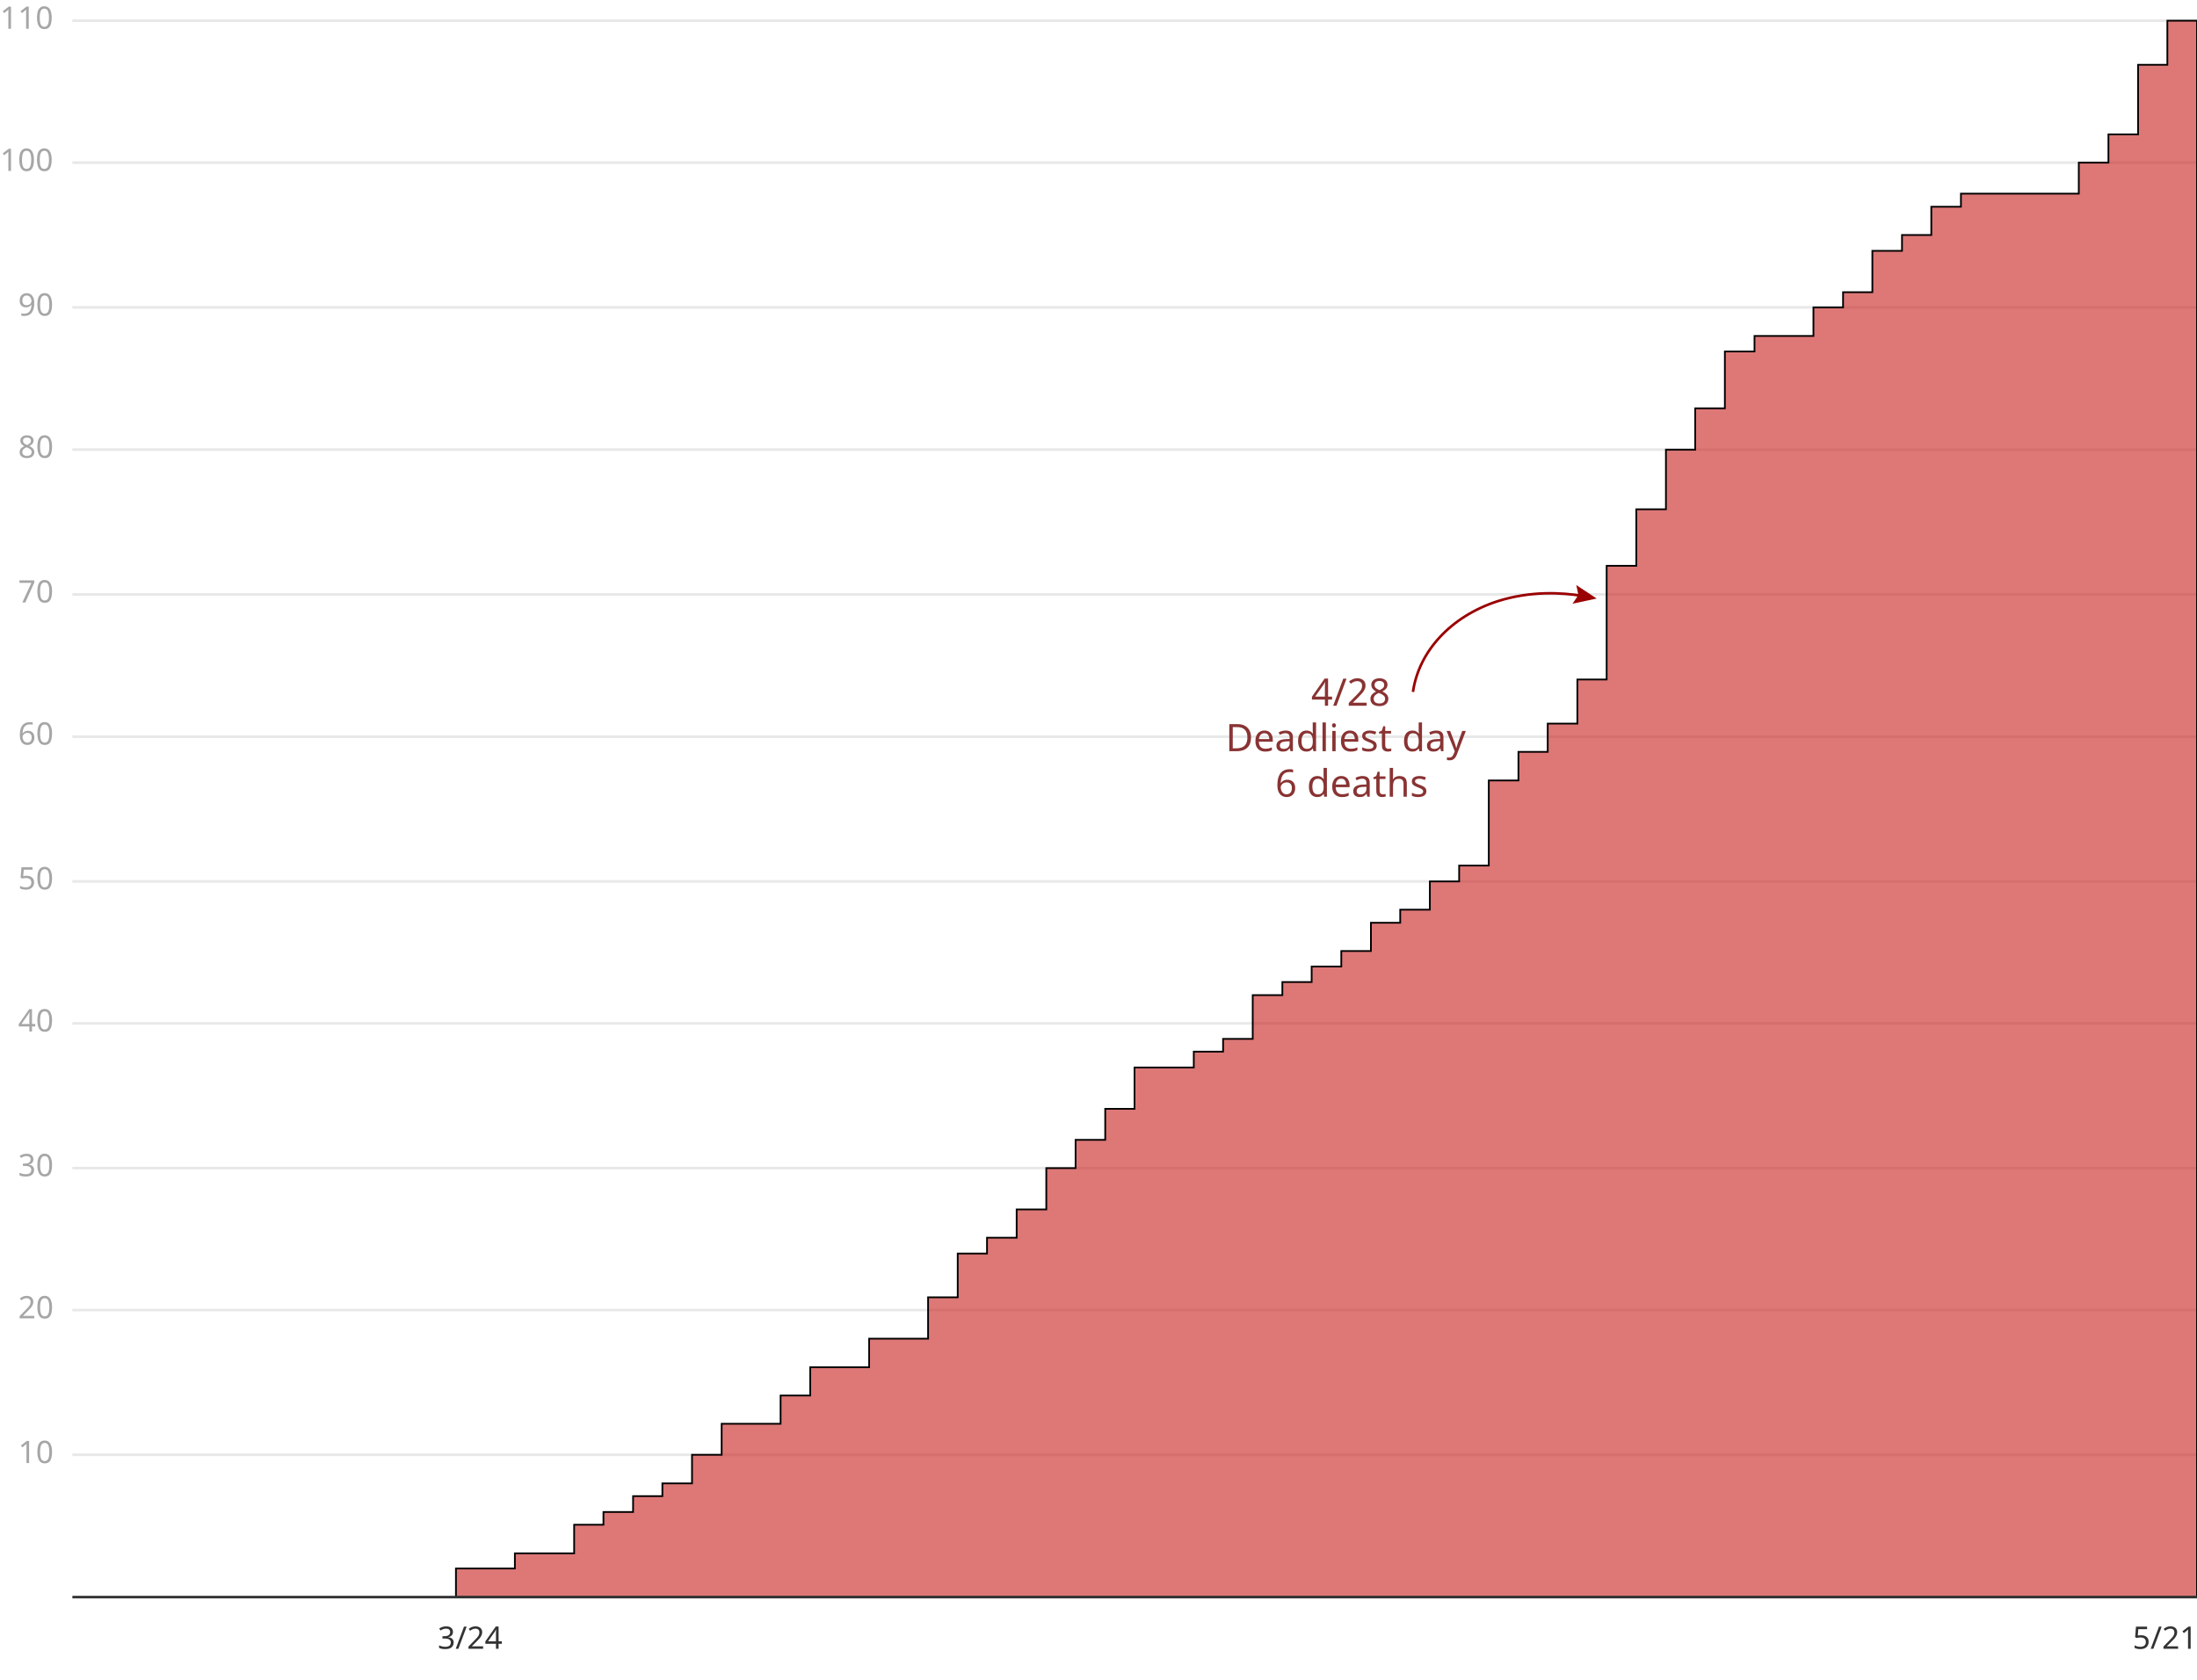
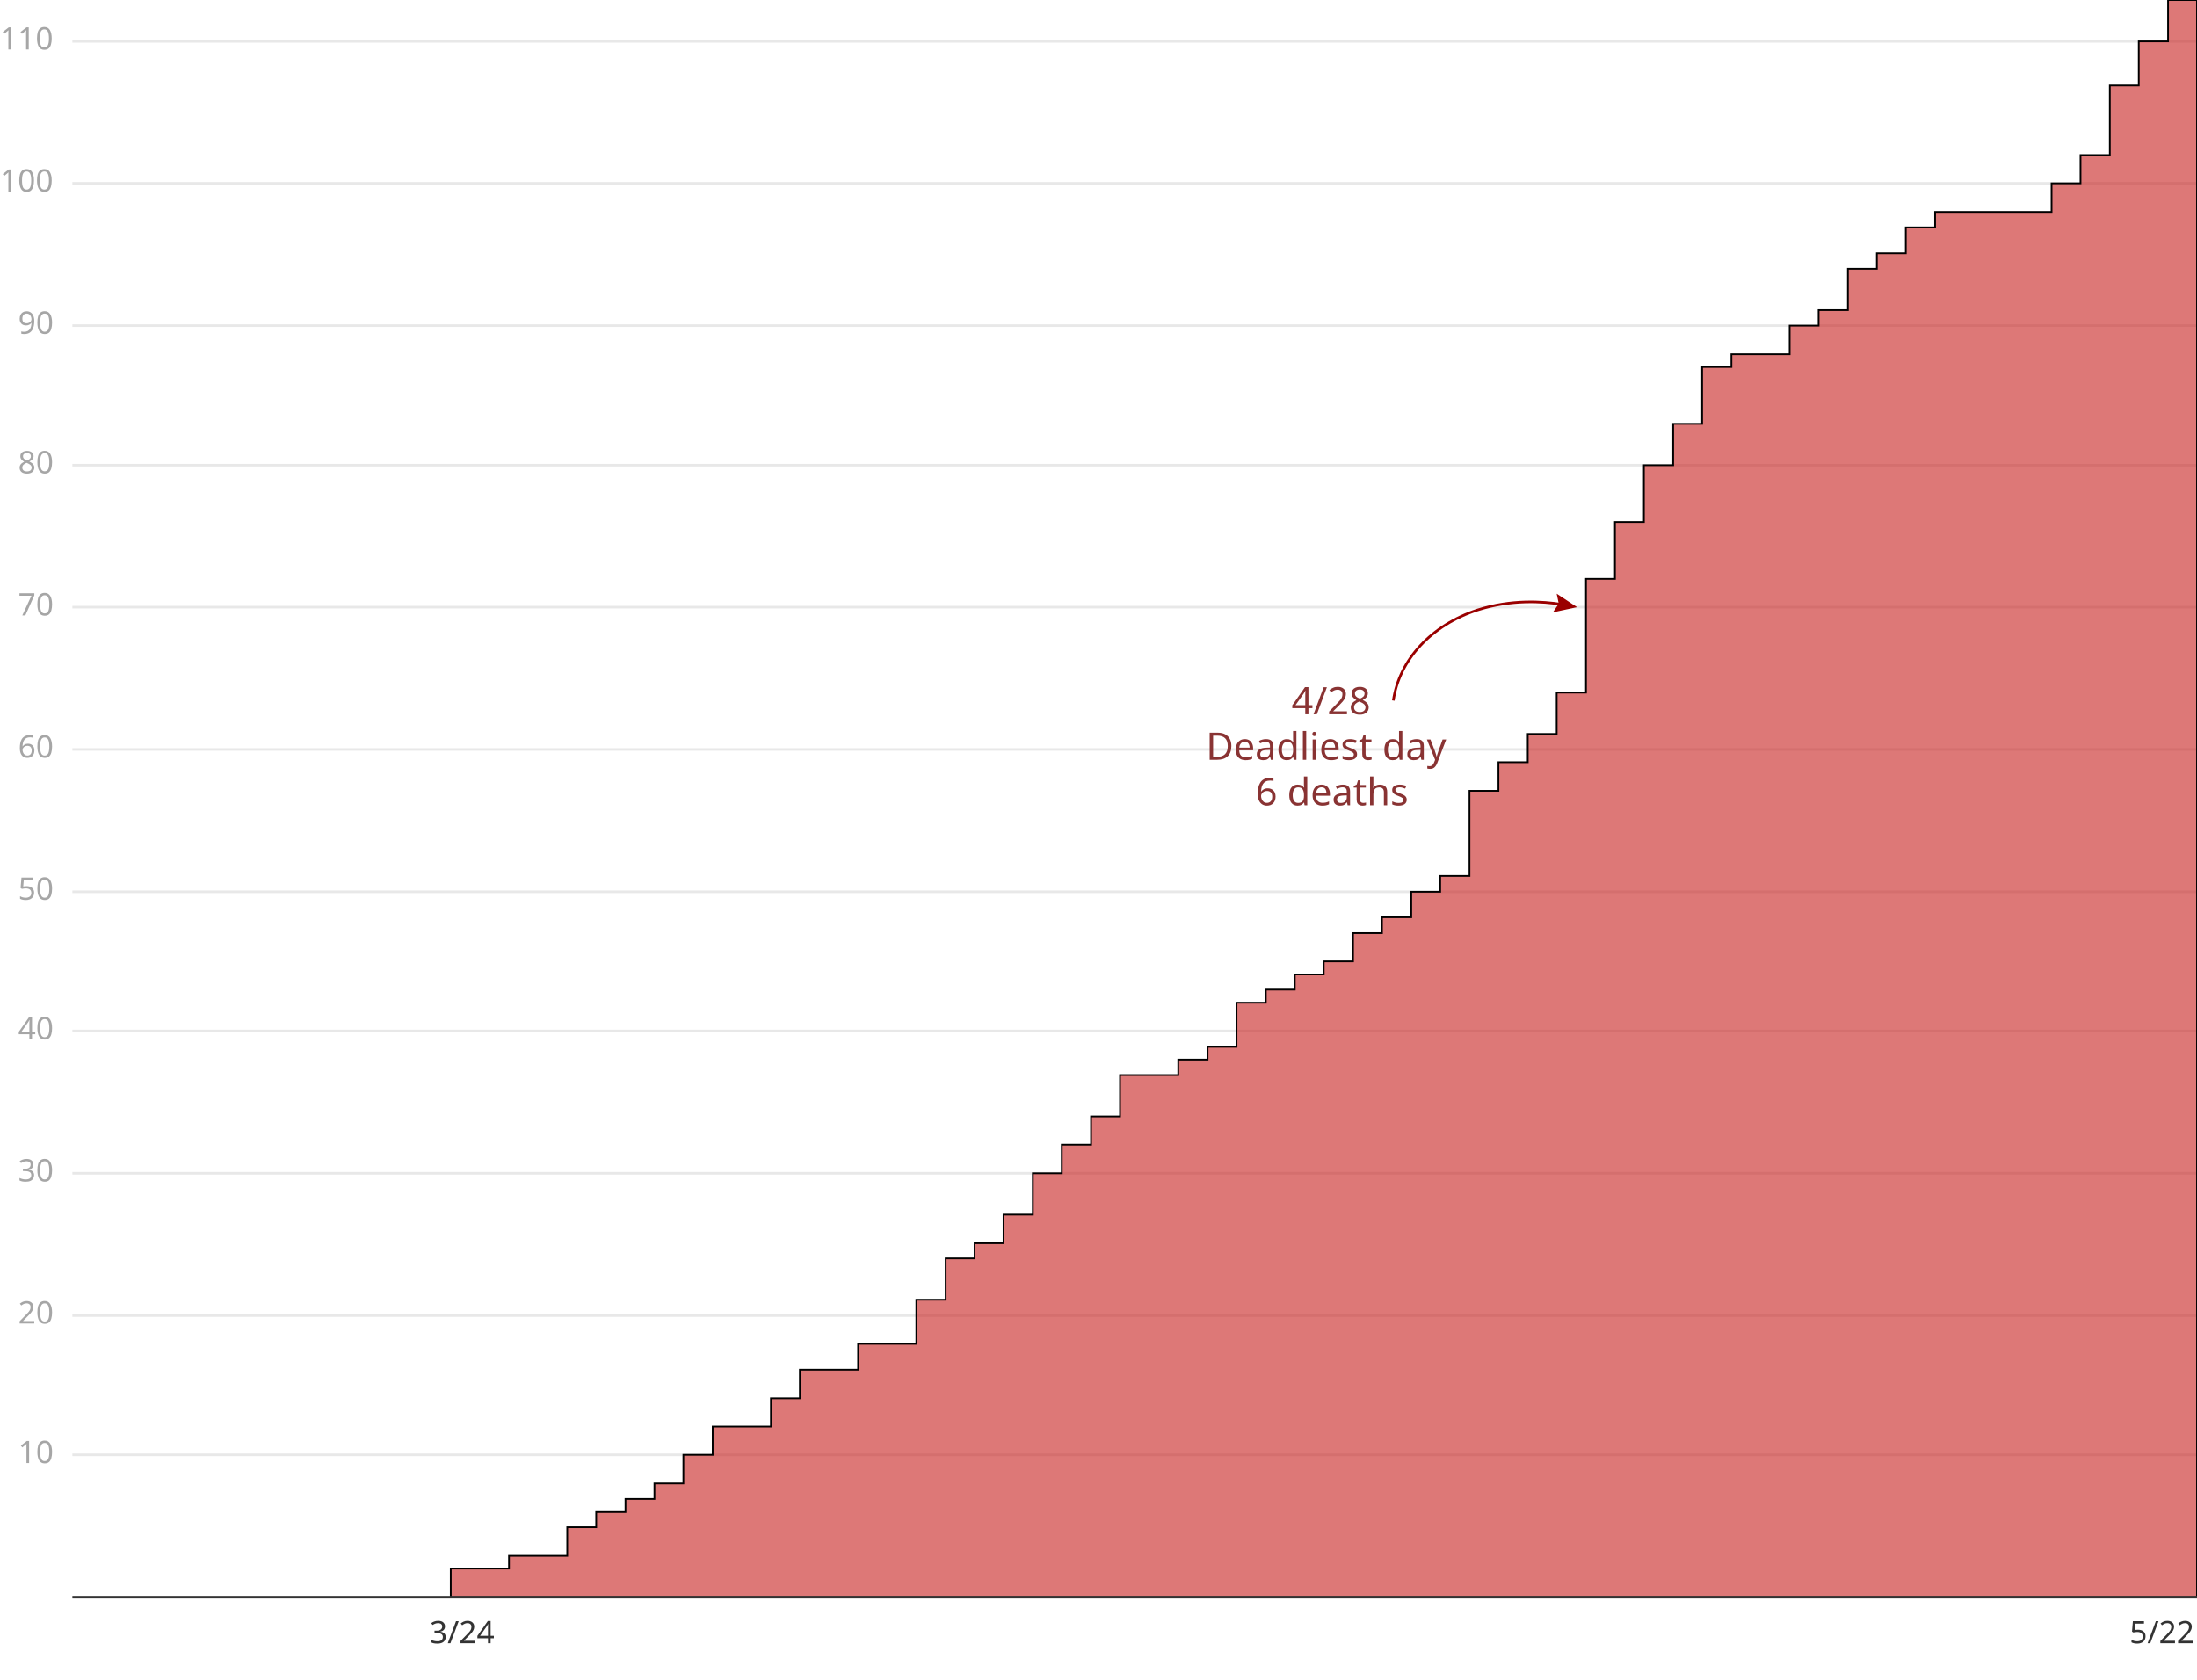
<svg xmlns="http://www.w3.org/2000/svg" xmlns:xlink="http://www.w3.org/1999/xlink" version="1.1" id="Layer_1" x="0px" y="0px" viewBox="0 0 637.5 487.5" style="enable-background:new 0 0 637.5 487.5;" xml:space="preserve">
  <style type="text/css">
	.st0{clip-path:url(#SVGID_2_);}
	.st1{clip-path:url(#SVGID_4_);fill:none;stroke:#E8E8E8;stroke-width:0.75;stroke-miterlimit:10;}
	.st2{clip-path:url(#SVGID_4_);fill:#C71E1D;}
	.st3{clip-path:url(#SVGID_4_);fill:#C71E1D;fill-opacity:0.6;stroke:#000000;stroke-width:0.5;stroke-miterlimit:10;}
	.st4{clip-path:url(#SVGID_4_);fill:none;stroke:#333333;stroke-width:0.75;stroke-miterlimit:10;}
	.st5{fill:#A6A6A6;}
	.st6{font-family:'Roboto-Regular';}
	.st7{font-size:9px;}
- 	.st8{fill:#333333;}
- 	.st9{fill:none;stroke:#9A0000;stroke-width:0.75;stroke-miterlimit:10;}
- 	.st10{fill:#9A0000;}
- 	.st11{fill:#893333;}
- 	.st12{font-family:'ArialMT';}
- 	.st13{font-size:11px;}
- 	.st14{font-family:'Arial-BoldMT';}
+ 	.st8{fill:none;stroke:#9A0000;stroke-width:0.75;stroke-miterlimit:10;}
+ 	.st9{fill:#9A0000;}
+ 	.st10{fill:#893333;}
+ 	.st11{font-family:'ArialMT';}
+ 	.st12{font-size:11px;}
+ 	.st13{font-family:'Arial-BoldMT';}
+ 	.st14{fill:#333333;}
</style>
  <g>
    <defs>
      <rect id="SVGID_1_" width="637.5" height="487.5" />
    </defs>
    <clipPath id="SVGID_2_">
      <use xlink:href="#SVGID_1_" style="overflow:visible;" />
    </clipPath>
    <g class="st0">
      <defs>
        <rect id="SVGID_3_" width="637.5" height="483" />
      </defs>
      <clipPath id="SVGID_4_">
        <use xlink:href="#SVGID_3_" style="overflow:visible;" />
      </clipPath>
-       <line class="st1" x1="21" y1="6" x2="637.5" y2="6" />
-       <line class="st1" x1="21" y1="47.2" x2="637.5" y2="47.2" />
-       <line class="st1" x1="21" y1="89.2" x2="637.5" y2="89.2" />
-       <line class="st1" x1="21" y1="130.5" x2="637.5" y2="130.5" />
-       <line class="st1" x1="21" y1="172.5" x2="637.5" y2="172.5" />
-       <line class="st1" x1="21" y1="213.8" x2="637.5" y2="213.8" />
-       <line class="st1" x1="21" y1="255.8" x2="637.5" y2="255.8" />
-       <line class="st1" x1="21" y1="297" x2="637.5" y2="297" />
-       <line class="st1" x1="21" y1="339" x2="637.5" y2="339" />
-       <line class="st1" x1="21" y1="380.2" x2="637.5" y2="380.2" />
+       <line class="st1" x1="21" y1="12" x2="637.5" y2="12" />
+       <line class="st1" x1="21" y1="53.2" x2="637.5" y2="53.2" />
+       <line class="st1" x1="21" y1="94.5" x2="637.5" y2="94.5" />
+       <line class="st1" x1="21" y1="135" x2="637.5" y2="135" />
+       <line class="st1" x1="21" y1="176.2" x2="637.5" y2="176.2" />
+       <line class="st1" x1="21" y1="217.5" x2="637.5" y2="217.5" />
+       <line class="st1" x1="21" y1="258.8" x2="637.5" y2="258.8" />
+       <line class="st1" x1="21" y1="299.2" x2="637.5" y2="299.2" />
+       <line class="st1" x1="21" y1="340.5" x2="637.5" y2="340.5" />
+       <line class="st1" x1="21" y1="381.8" x2="637.5" y2="381.8" />
      <line class="st1" x1="21" y1="422.2" x2="637.5" y2="422.2" />
-       <path class="st2" d="M21,463.5h8.6H21z" />
-       <path class="st2" d="M29.6,463.5h8.6H29.6z" />
-       <path class="st2" d="M38.1,463.5h8.6H38.1z" />
-       <path class="st2" d="M46.7,463.5h8.6H46.7z" />
-       <path class="st2" d="M55.2,463.5h8.6H55.2z" />
-       <path class="st2" d="M63.8,463.5h8.6H63.8z" />
-       <path class="st2" d="M72.4,463.5h8.6H72.4z" />
-       <path class="st2" d="M80.9,463.5h8.6H80.9z" />
-       <path class="st2" d="M89.5,463.5h8.6H89.5z" />
-       <path class="st2" d="M98.1,463.5h8.6H98.1z" />
-       <path class="st2" d="M106.6,463.5h8.6H106.6z" />
-       <path class="st2" d="M115.2,463.5h8.6H115.2z" />
-       <path class="st2" d="M123.8,463.5h8.6H123.8z" />
-       <polygon class="st3" points="628.9,6 628.9,18.8 620.4,18.8 620.4,39 611.8,39 611.8,47.2 603.2,47.2 603.2,56.2 594.7,56.2     586.1,56.2 577.6,56.2 569,56.2 569,60 560.4,60 560.4,68.2 551.9,68.2 551.9,72.8 543.3,72.8 543.3,84.8 534.8,84.8 534.8,89.2     526.2,89.2 526.2,97.5 517.6,97.5 509.1,97.5 509.1,102 500.5,102 500.5,118.5 491.9,118.5 491.9,130.5 483.4,130.5 483.4,147.8     474.8,147.8 474.8,164.2 466.2,164.2 466.2,197.2 457.7,197.2 457.7,210 449.1,210 449.1,218.2 440.6,218.2 440.6,226.5     432,226.5 432,251.2 423.4,251.2 423.4,255.8 414.9,255.8 414.9,264 406.3,264 406.3,267.8 397.8,267.8 397.8,276 389.2,276     389.2,280.5 380.6,280.5 380.6,285 372.1,285 372.1,288.8 363.5,288.8 363.5,301.5 354.9,301.5 354.9,305.2 346.4,305.2     346.4,309.8 337.8,309.8 337.8,309.8 329.2,309.8 329.2,321.8 320.7,321.8 320.7,330.8 312.1,330.8 312.1,339 303.6,339     303.6,351 295,351 295,359.2 286.4,359.2 286.4,363.8 277.9,363.8 277.9,376.5 269.3,376.5 269.3,388.5 260.8,388.5 260.8,388.5     252.2,388.5 252.2,396.8 243.6,396.8 243.6,396.8 235.1,396.8 235.1,405 226.5,405 226.5,413.2 217.9,413.2 217.9,413.2     209.4,413.2 209.4,422.2 200.8,422.2 200.8,430.5 192.2,430.5 192.2,434.2 183.7,434.2 183.7,438.8 175.1,438.8 175.1,442.5     166.6,442.5 166.6,450.8 158,450.8 158,450.8 149.4,450.8 149.4,455.2 140.9,455.2 140.9,455.2 132.3,455.2 132.3,463.5     140.9,463.5 140.9,463.5 149.4,463.5 149.4,463.5 158,463.5 158,463.5 166.6,463.5 166.6,463.5 175.1,463.5 175.1,463.5     183.7,463.5 183.7,463.5 192.2,463.5 192.3,463.5 200.8,463.5 200.8,463.5 209.4,463.5 209.4,463.5 217.9,463.5 217.9,463.5     226.5,463.5 226.5,463.5 235.1,463.5 235.1,463.5 243.6,463.5 243.6,463.5 252.2,463.5 252.2,463.5 260.8,463.5 260.8,463.5     269.3,463.5 269.3,463.5 277.9,463.5 277.9,463.5 286.4,463.5 286.4,463.5 295,463.5 295,463.5 303.6,463.5 303.6,463.5     312.1,463.5 312.1,463.5 320.7,463.5 320.7,463.5 329.2,463.5 329.3,463.5 337.8,463.5 337.8,463.5 346.4,463.5 346.4,463.5     354.9,463.5 354.9,463.5 363.5,463.5 363.5,463.5 372.1,463.5 372.1,463.5 380.6,463.5 380.6,463.5 389.2,463.5 389.2,463.5     397.8,463.5 397.8,463.5 406.3,463.5 406.3,463.5 414.9,463.5 414.9,463.5 423.4,463.5 423.4,463.5 432,463.5 432,463.5     440.6,463.5 440.6,463.5 449.1,463.5 449.1,463.5 457.7,463.5 457.7,463.5 466.2,463.5 466.3,463.5 474.8,463.5 474.8,463.5     483.4,463.5 483.4,463.5 491.9,463.5 491.9,463.5 500.5,463.5 500.5,463.5 509.1,463.5 509.1,463.5 517.6,463.5 526.2,463.5     534.8,463.5 543.3,463.5 551.9,463.5 560.4,463.5 569,463.5 577.6,463.5 586.1,463.5 594.7,463.5 603.2,463.5 611.8,463.5     620.4,463.5 628.9,463.5 637.5,463.5 637.5,6   " />
+       <path class="st2" d="M21,463.5h8.4H21z" />
+       <path class="st2" d="M29.4,463.5h8.4H29.4z" />
+       <path class="st2" d="M37.9,463.5h8.4H37.9z" />
+       <path class="st2" d="M46.3,463.5h8.4H46.3z" />
+       <path class="st2" d="M54.8,463.5h8.4H54.8z" />
+       <path class="st2" d="M63.2,463.5h8.4H63.2z" />
+       <path class="st2" d="M71.7,463.5h8.4H71.7z" />
+       <path class="st2" d="M80.1,463.5h8.4H80.1z" />
+       <path class="st2" d="M88.6,463.5H97H88.6z" />
+       <path class="st2" d="M97,463.5h8.4H97z" />
+       <path class="st2" d="M105.5,463.5h8.4H105.5z" />
+       <path class="st2" d="M113.9,463.5h8.4H113.9z" />
+       <path class="st2" d="M122.3,463.5h8.4H122.3z" />
+       <polygon class="st3" points="629.1,0 629.1,12 620.6,12 620.6,24.8 612.2,24.8 612.2,45 603.7,45 603.7,53.2 595.3,53.2     595.3,61.5 586.8,61.5 578.4,61.5 578.4,61.5 569.9,61.5 569.9,61.5 561.5,61.5 561.5,66 553,66 553,73.5 544.6,73.5 544.6,78     536.2,78 536.2,90 527.7,90 527.7,94.5 519.3,94.5 519.3,102.8 510.8,102.8 502.4,102.8 502.4,106.5 493.9,106.5 493.9,123     485.5,123 485.5,135 477,135 477,151.5 468.6,151.5 468.6,168 460.2,168 460.2,201 451.7,201 451.7,213 443.3,213 443.3,221.2     434.8,221.2 434.8,229.5 426.4,229.5 426.4,254.2 417.9,254.2 417.9,258.8 409.5,258.8 409.5,266.2 401,266.2 401,270.8     392.6,270.8 392.6,279 384.1,279 384.1,282.8 375.7,282.8 375.7,287.2 367.3,287.2 367.3,291 358.8,291 358.8,303.8 350.4,303.8     350.4,307.5 341.9,307.5 341.9,312 333.5,312 333.5,312 325,312 325,324 316.6,324 316.6,332.2 308.1,332.2 308.1,340.5     299.7,340.5 299.7,352.5 291.2,352.5 291.2,360.8 282.8,360.8 282.8,365.2 274.4,365.2 274.4,377.2 265.9,377.2 265.9,390     257.5,390 257.5,390 249,390 249,397.5 240.6,397.5 232.1,397.5 232.1,405.8 223.7,405.8 223.7,414 215.2,414 206.8,414     206.8,422.2 198.3,422.2 198.3,430.5 189.9,430.5 189.9,435 181.5,435 181.5,438.8 173,438.8 173,443.2 164.6,443.2 164.6,451.5     156.1,451.5 147.7,451.5 147.7,455.2 139.2,455.2 130.8,455.2 130.8,463.5 139.2,463.5 147.7,463.5 156.1,463.5 164.6,463.5     164.6,463.5 173,463.5 181.5,463.5 189.9,463.5 198.3,463.5 198.3,463.5 206.8,463.5 215.2,463.5 223.7,463.5 232.1,463.5     232.1,463.5 240.6,463.5 249,463.5 257.5,463.5 257.5,463.5 265.9,463.5 265.9,463.5 274.4,463.5 282.8,463.5 291.2,463.5     299.7,463.5 299.7,463.5 308.1,463.5 316.6,463.5 325,463.5 333.5,463.5 333.5,463.5 341.9,463.5 350.4,463.5 358.8,463.5     367.3,463.5 367.3,463.5 375.7,463.5 384.1,463.5 392.6,463.5 401,463.5 401,463.5 409.5,463.5 417.9,463.5 426.4,463.5     434.8,463.5 434.8,463.5 443.3,463.5 451.7,463.5 460.2,463.5 468.6,463.5 468.6,463.5 477,463.5 485.5,463.5 493.9,463.5     502.4,463.5 502.4,463.5 510.8,463.5 519.3,463.5 527.7,463.5 527.7,463.5 536.2,463.5 536.2,463.5 544.6,463.5 544.6,463.5     553,463.5 561.5,463.5 561.5,463.5 569.9,463.5 569.9,463.5 578.4,463.5 578.4,463.5 586.8,463.5 595.3,463.5 595.3,463.5     603.7,463.5 603.7,463.5 612.2,463.5 612.2,463.5 620.6,463.5 629.1,463.5 629.1,463.5 637.5,463.5 637.5,0   " />
      <line class="st4" x1="21" y1="463.5" x2="637.5" y2="463.5" />
    </g>
    <g class="st0">
      <text transform="matrix(1 0 0 1 5.2559 424.5996)" class="st5 st6 st7">10</text>
    </g>
    <g class="st0">
-       <text transform="matrix(1 0 0 1 5.2559 382.5996)" class="st5 st6 st7">20</text>
+       <text transform="matrix(1 0 0 1 5.2559 384.0996)" class="st5 st6 st7">20</text>
    </g>
    <g class="st0">
-       <text transform="matrix(1 0 0 1 5.2559 341.3496)" class="st5 st6 st7">30</text>
+       <text transform="matrix(1 0 0 1 5.2559 342.8496)" class="st5 st6 st7">30</text>
    </g>
    <g class="st0">
-       <text transform="matrix(1 0 0 1 5.2559 299.3496)" class="st5 st6 st7">40</text>
+       <text transform="matrix(1 0 0 1 5.2559 301.5996)" class="st5 st6 st7">40</text>
    </g>
    <g class="st0">
-       <text transform="matrix(1 0 0 1 5.2559 258.0996)" class="st5 st6 st7">50</text>
+       <text transform="matrix(1 0 0 1 5.2559 261.0996)" class="st5 st6 st7">50</text>
    </g>
    <g class="st0">
-       <text transform="matrix(1 0 0 1 5.2559 216.0996)" class="st5 st6 st7">60</text>
+       <text transform="matrix(1 0 0 1 5.2559 219.8496)" class="st5 st6 st7">60</text>
    </g>
    <g class="st0">
-       <text transform="matrix(1 0 0 1 5.2559 174.8496)" class="st5 st6 st7">70</text>
+       <text transform="matrix(1 0 0 1 5.2559 178.5996)" class="st5 st6 st7">70</text>
    </g>
    <g class="st0">
-       <text transform="matrix(1 0 0 1 5.2559 132.8496)" class="st5 st6 st7">80</text>
+       <text transform="matrix(1 0 0 1 5.2559 137.3496)" class="st5 st6 st7">80</text>
    </g>
    <g class="st0">
-       <text transform="matrix(1 0 0 1 5.2559 91.5996)" class="st5 st6 st7">90</text>
+       <text transform="matrix(1 0 0 1 5.2559 96.8496)" class="st5 st6 st7">90</text>
    </g>
    <g class="st0">
-       <text transform="matrix(1 0 0 1 2.929688e-03 49.5996)" class="st5 st6 st7">100</text>
+       <text transform="matrix(1 0 0 1 2.929688e-03 55.5996)" class="st5 st6 st7">100</text>
    </g>
    <g class="st0">
-       <text transform="matrix(1 0 0 1 2.929688e-03 8.3496)" class="st5 st6 st7">110</text>
+       <text transform="matrix(1 0 0 1 2.929688e-03 14.3496)" class="st5 st6 st7">110</text>
    </g>
  </g>
  <g>
-     <text transform="matrix(1 0 0 1 127.0001 478.5005)" class="st8 st6 st7">3/24</text>
-   </g>
-   <g>
-     <text transform="matrix(1 0 0 1 618.8285 478.501)" class="st8 st6 st7">5/21</text>
-   </g>
-   <g>
    <g>
-       <path class="st9" d="M410,200.8c1.7-11.8,11-21.9,24.5-26.3c9.7-3.1,18.8-2.5,24.4-1.6" />
+       <path class="st8" d="M404.3,203.3c1.7-11.8,11-21.9,24.5-26.3c9.7-3.1,18.8-2.5,24.4-1.6" />
      <g>
-         <polygon class="st10" points="456.3,175.2 458,172.7 457.4,169.8 463.3,173.7    " />
+         <polygon class="st9" points="450.6,177.7 452.3,175.2 451.7,172.3 457.6,176.2    " />
      </g>
    </g>
  </g>
-   <text transform="matrix(1 0 0 1 380.4461 204.8126)" class="st11 st12 st13">4/28</text>
-   <text transform="matrix(1 0 0 1 355.6461 218.0123)" class="st11 st14 st13">Deadliest day</text>
-   <text transform="matrix(1 0 0 1 370.046 231.2125)" class="st11 st12 st13">6 deaths</text>
+   <text transform="matrix(1 0 0 1 374.7444 207.2994)" class="st10 st11 st12">4/28</text>
+   <text transform="matrix(1 0 0 1 349.9443 220.4991)" class="st10 st13 st12">Deadliest day</text>
+   <text transform="matrix(1 0 0 1 364.3442 233.6993)" class="st10 st11 st12">6 deaths</text>
+   <g>
+     <text transform="matrix(1 0 0 1 124.6947 476.8918)" class="st14 st6 st7">3/24</text>
+   </g>
+   <g>
+     <text transform="matrix(1 0 0 1 617.924 476.8918)" class="st14 st6 st7">5/22</text>
+   </g>
</svg>
